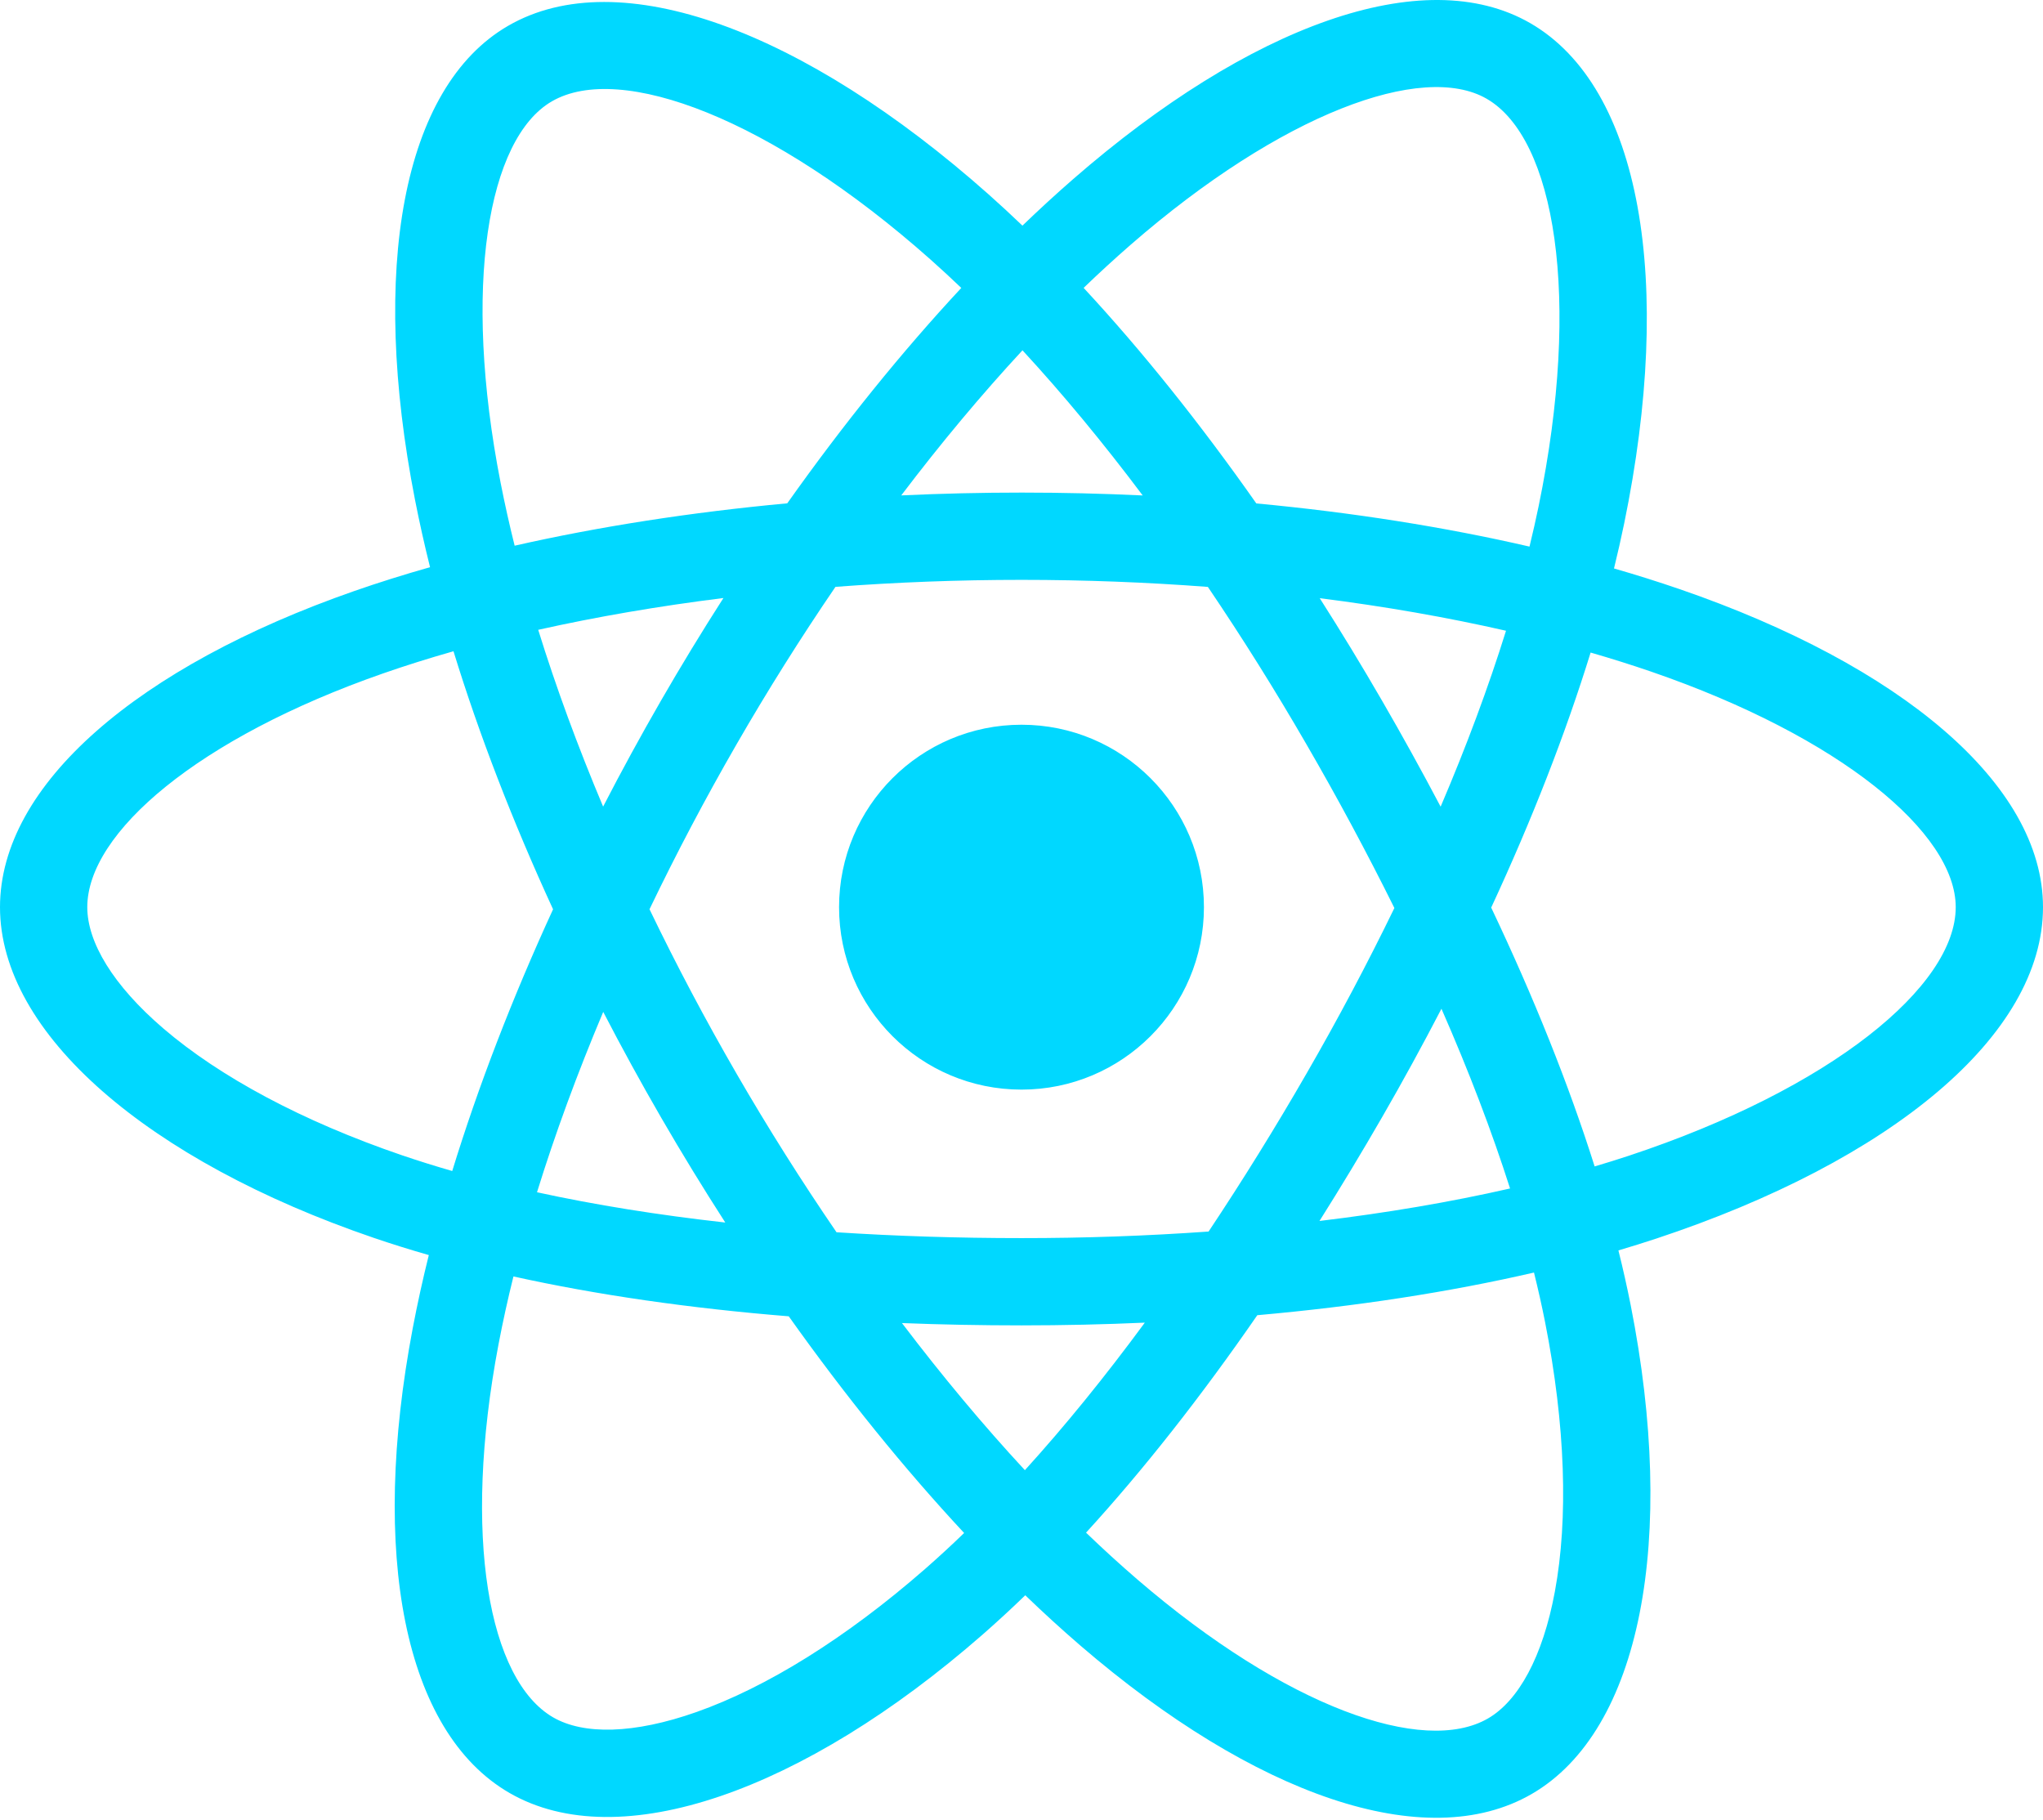
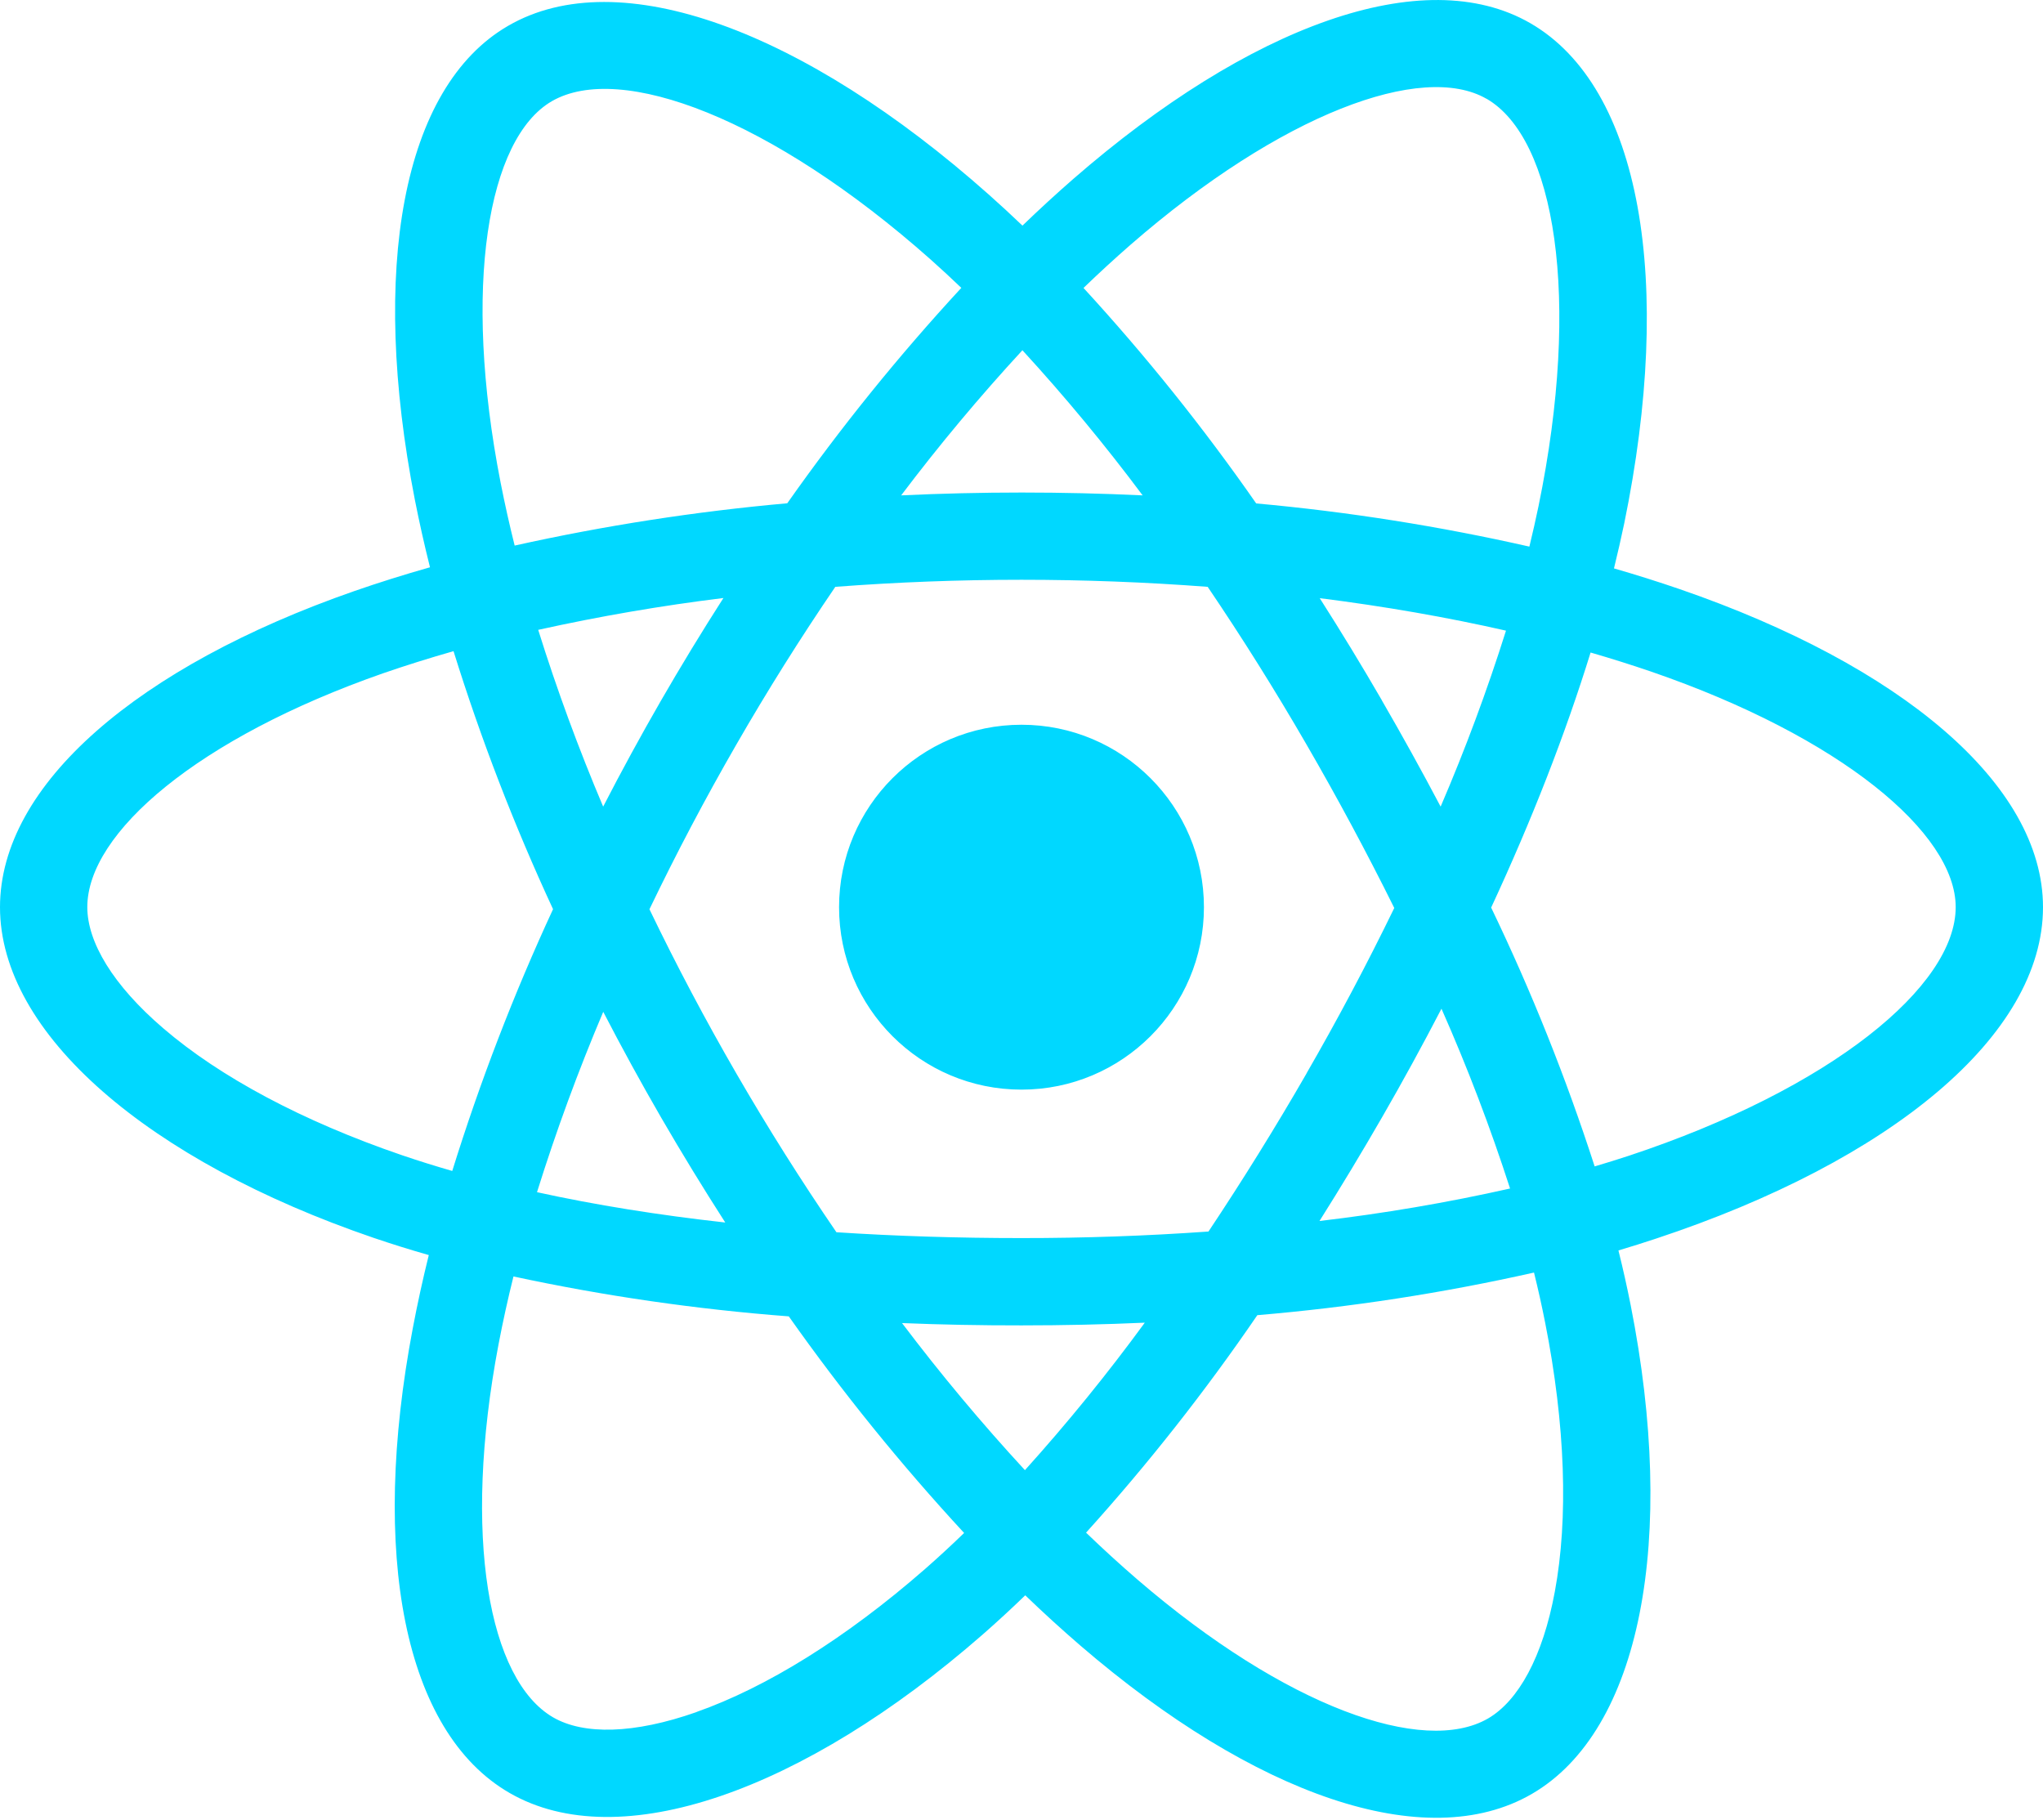
<svg xmlns="http://www.w3.org/2000/svg" preserveAspectRatio="xMidYMid" viewBox="0 0 256 228">
-   <path fill="#00D8FF" d="M210.483 73.824a171.49 171.49 0 0 0-8.24-2.597c.465-1.9.893-3.777 1.273-5.621 6.238-30.281 2.16-54.676-11.769-62.708-13.355-7.7-35.196.329-57.254 19.526a171.23 171.23 0 0 0-6.375 5.848 155.866 155.866 0 0 0-4.241-3.917C100.759 3.829 77.587-4.822 63.673 3.233 50.33 10.957 46.379 33.89 51.995 62.588a170.974 170.974 0 0 0 1.892 8.48c-3.28.932-6.445 1.924-9.474 2.98C17.309 83.498 0 98.307 0 113.668c0 15.865 18.582 31.778 46.812 41.427a145.52 145.52 0 0 0 6.921 2.165 167.467 167.467 0 0 0-2.01 9.138c-5.354 28.2-1.173 50.591 12.134 58.266 13.744 7.926 36.812-.22 59.273-19.855a145.567 145.567 0 0 0 5.342-4.923 168.064 168.064 0 0 0 6.92 6.314c21.758 18.722 43.246 26.282 56.54 18.586 13.731-7.949 18.194-32.003 12.4-61.268a145.016 145.016 0 0 0-1.535-6.842c1.62-.48 3.21-.974 4.76-1.488 29.348-9.723 48.443-25.443 48.443-41.52 0-15.417-17.868-30.326-45.517-39.844Zm-6.365 70.984c-1.4.463-2.836.91-4.3 1.345-3.24-10.257-7.612-21.163-12.963-32.432 5.106-11 9.31-21.767 12.459-31.957 2.619.758 5.16 1.557 7.61 2.4 23.69 8.156 38.14 20.213 38.14 29.504 0 9.896-15.606 22.743-40.946 31.14Zm-10.514 20.834c2.562 12.94 2.927 24.64 1.23 33.787-1.524 8.219-4.59 13.698-8.382 15.893-8.067 4.67-25.32-1.4-43.927-17.412a156.726 156.726 0 0 1-6.437-5.87c7.214-7.889 14.423-17.06 21.459-27.246 12.376-1.098 24.068-2.894 34.671-5.345.522 2.107.986 4.173 1.386 6.193ZM87.276 214.515c-7.882 2.783-14.16 2.863-17.955.675-8.075-4.657-11.432-22.636-6.853-46.752a156.923 156.923 0 0 1 1.869-8.499c10.486 2.32 22.093 3.988 34.498 4.994 7.084 9.967 14.501 19.128 21.976 27.15a134.668 134.668 0 0 1-4.877 4.492c-9.933 8.682-19.886 14.842-28.658 17.94ZM50.35 144.747c-12.483-4.267-22.792-9.812-29.858-15.863-6.35-5.437-9.555-10.836-9.555-15.216 0-9.322 13.897-21.212 37.076-29.293 2.813-.98 5.757-1.905 8.812-2.773 3.204 10.42 7.406 21.315 12.477 32.332-5.137 11.18-9.399 22.249-12.634 32.792a134.718 134.718 0 0 1-6.318-1.979Zm12.378-84.26c-4.811-24.587-1.616-43.134 6.425-47.789 8.564-4.958 27.502 2.111 47.463 19.835a144.318 144.318 0 0 1 3.841 3.545c-7.438 7.987-14.787 17.08-21.808 26.988-12.04 1.116-23.565 2.908-34.161 5.309a160.342 160.342 0 0 1-1.76-7.887Zm110.427 27.268a347.8 347.8 0 0 0-7.785-12.803c8.168 1.033 15.994 2.404 23.343 4.08-2.206 7.072-4.956 14.465-8.193 22.045a381.151 381.151 0 0 0-7.365-13.322Zm-45.032-43.861c5.044 5.465 10.096 11.566 15.065 18.186a322.04 322.04 0 0 0-30.257-.006c4.974-6.559 10.069-12.652 15.192-18.18ZM82.802 87.83a323.167 323.167 0 0 0-7.227 13.238c-3.184-7.553-5.909-14.98-8.134-22.152 7.304-1.634 15.093-2.97 23.209-3.984a321.524 321.524 0 0 0-7.848 12.897Zm8.081 65.352c-8.385-.936-16.291-2.203-23.593-3.793 2.26-7.3 5.045-14.885 8.298-22.6a321.187 321.187 0 0 0 7.257 13.246c2.594 4.48 5.28 8.868 8.038 13.147Zm37.542 31.03c-5.184-5.592-10.354-11.779-15.403-18.433 4.902.192 9.899.29 14.978.29 5.218 0 10.376-.117 15.453-.343-4.985 6.774-10.018 12.97-15.028 18.486Zm52.198-57.817c3.422 7.8 6.306 15.345 8.596 22.52-7.422 1.694-15.436 3.058-23.88 4.071a382.417 382.417 0 0 0 7.859-13.026 347.403 347.403 0 0 0 7.425-13.565Zm-16.898 8.101a358.557 358.557 0 0 1-12.281 19.815 329.4 329.4 0 0 1-23.444.823c-7.967 0-15.716-.248-23.178-.732a310.202 310.202 0 0 1-12.513-19.846h.001a307.41 307.41 0 0 1-10.923-20.627 310.278 310.278 0 0 1 10.89-20.637l-.001.001a307.318 307.318 0 0 1 12.413-19.761c7.613-.576 15.42-.876 23.31-.876H128c7.926 0 15.743.303 23.354.883a329.357 329.357 0 0 1 12.335 19.695 358.489 358.489 0 0 1 11.036 20.54 329.472 329.472 0 0 1-11 20.722Zm22.56-122.124c8.572 4.944 11.906 24.881 6.52 51.026-.344 1.668-.73 3.367-1.15 5.09-10.622-2.452-22.155-4.275-34.23-5.408-7.034-10.017-14.323-19.124-21.64-27.008a160.789 160.789 0 0 1 5.888-5.4c18.9-16.447 36.564-22.941 44.612-18.3ZM128 90.808c12.625 0 22.86 10.235 22.86 22.86s-10.235 22.86-22.86 22.86-22.86-10.235-22.86-22.86 10.235-22.86 22.86-22.86Z" />
+   <path fill="#00d8ff" d="M210.48 73.82a172 172 0 0 0-8.24-2.6q.7-2.85 1.28-5.61c6.23-30.28 2.16-54.68-11.77-62.71-13.36-7.7-35.2.33-57.26 19.52a171 171 0 0 0-6.37 5.85 156 156 0 0 0-4.24-3.91C100.76 3.83 77.58-4.82 63.68 3.23 50.32 10.96 46.37 33.9 51.98 62.6a171 171 0 0 0 1.9 8.48q-4.93 1.4-9.48 2.98C17.31 83.5 0 98.3 0 113.67c0 15.86 18.58 31.78 46.81 41.43a146 146 0 0 0 6.92 2.16 168 168 0 0 0-2 9.14c-5.36 28.2-1.18 50.59 12.13 58.26 13.74 7.93 36.8-.22 59.27-19.85a146 146 0 0 0 5.34-4.92 168 168 0 0 0 6.92 6.31c21.76 18.72 43.25 26.28 56.54 18.59 13.73-7.95 18.2-32 12.4-61.27a145 145 0 0 0-1.53-6.84q2.42-.72 4.76-1.5c29.34-9.72 48.44-25.44 48.44-41.51 0-15.42-17.87-30.33-45.52-39.85m-6.36 70.99q-2.1.69-4.3 1.34a257 257 0 0 0-12.97-32.43c5.11-11 9.31-21.77 12.46-31.96q3.93 1.14 7.61 2.4c23.7 8.16 38.14 20.22 38.14 29.5 0 9.9-15.6 22.75-40.94 31.15m-10.52 20.83c2.57 12.94 2.93 24.64 1.23 33.79-1.52 8.22-4.59 13.7-8.38 15.9-8.07 4.66-25.32-1.4-43.93-17.42a157 157 0 0 1-6.43-5.87 257 257 0 0 0 21.46-27.25 256 256 0 0 0 34.67-5.34q.78 3.15 1.38 6.2M87.28 214.52c-7.89 2.78-14.16 2.86-17.96.67-8.07-4.66-11.43-22.64-6.85-46.75a157 157 0 0 1 1.87-8.5 257 257 0 0 0 34.5 5 266 266 0 0 0 21.97 27.14 135 135 0 0 1-4.88 4.5c-9.93 8.68-19.88 14.84-28.65 17.93m-36.93-69.77c-12.48-4.27-22.8-9.81-29.86-15.87-6.35-5.43-9.55-10.83-9.55-15.21 0-9.32 13.9-21.21 37.07-29.3q4.23-1.46 8.82-2.77a262 262 0 0 0 12.47 32.33 266 266 0 0 0-12.63 32.8 135 135 0 0 1-6.32-1.98m12.38-84.26c-4.81-24.59-1.62-43.14 6.42-47.8 8.57-4.95 27.5 2.12 47.47 19.84a144 144 0 0 1 3.84 3.55 262 262 0 0 0-21.81 26.99 267 267 0 0 0-34.16 5.3 160 160 0 0 1-1.76-7.88m110.43 27.27a348 348 0 0 0-7.79-12.8c8.17 1.03 16 2.4 23.34 4.07a234 234 0 0 1-8.19 22.05 381 381 0 0 0-7.37-13.32m-45.04-43.87a234 234 0 0 1 15.07 18.19 322 322 0 0 0-30.26 0 241 241 0 0 1 15.2-18.19M82.8 87.83a323 323 0 0 0-7.22 13.24 241 241 0 0 1-8.14-22.15 247 247 0 0 1 23.21-3.99 322 322 0 0 0-7.85 12.9m8.08 65.35c-8.38-.93-16.29-2.2-23.59-3.8a246 246 0 0 1 8.3-22.6 321 321 0 0 0 7.26 13.26q3.9 6.72 8.03 13.14m37.55 31.03a245 245 0 0 1-15.4-18.43q7.36.3 14.97.29 7.84 0 15.45-.34a233 233 0 0 1-15.02 18.48m52.2-57.81a232 232 0 0 1 8.59 22.52 232 232 0 0 1-23.88 4.07 382 382 0 0 0 7.86-13.03 347 347 0 0 0 7.42-13.56m-16.9 8.1a359 359 0 0 1-12.29 19.81 329 329 0 0 1-23.44.82q-11.97 0-23.18-.73a310 310 0 0 1-12.51-19.84 307 307 0 0 1-10.92-20.63 310 310 0 0 1 10.89-20.64 307 307 0 0 1 12.4-19.76 308 308 0 0 1 46.66 0 329 329 0 0 1 12.35 19.7 359 359 0 0 1 11.03 20.54 330 330 0 0 1-11 20.73m22.56-122.13c8.57 4.95 11.9 24.88 6.52 51.03q-.52 2.5-1.15 5.09a262 262 0 0 0-34.23-5.41 257 257 0 0 0-21.64-27 161 161 0 0 1 5.88-5.4c18.9-16.45 36.57-22.95 44.62-18.3M128 90.81a22.86 22.86 0 1 1 0 45.72 22.86 22.86 0 0 1 0-45.72" />
</svg>
